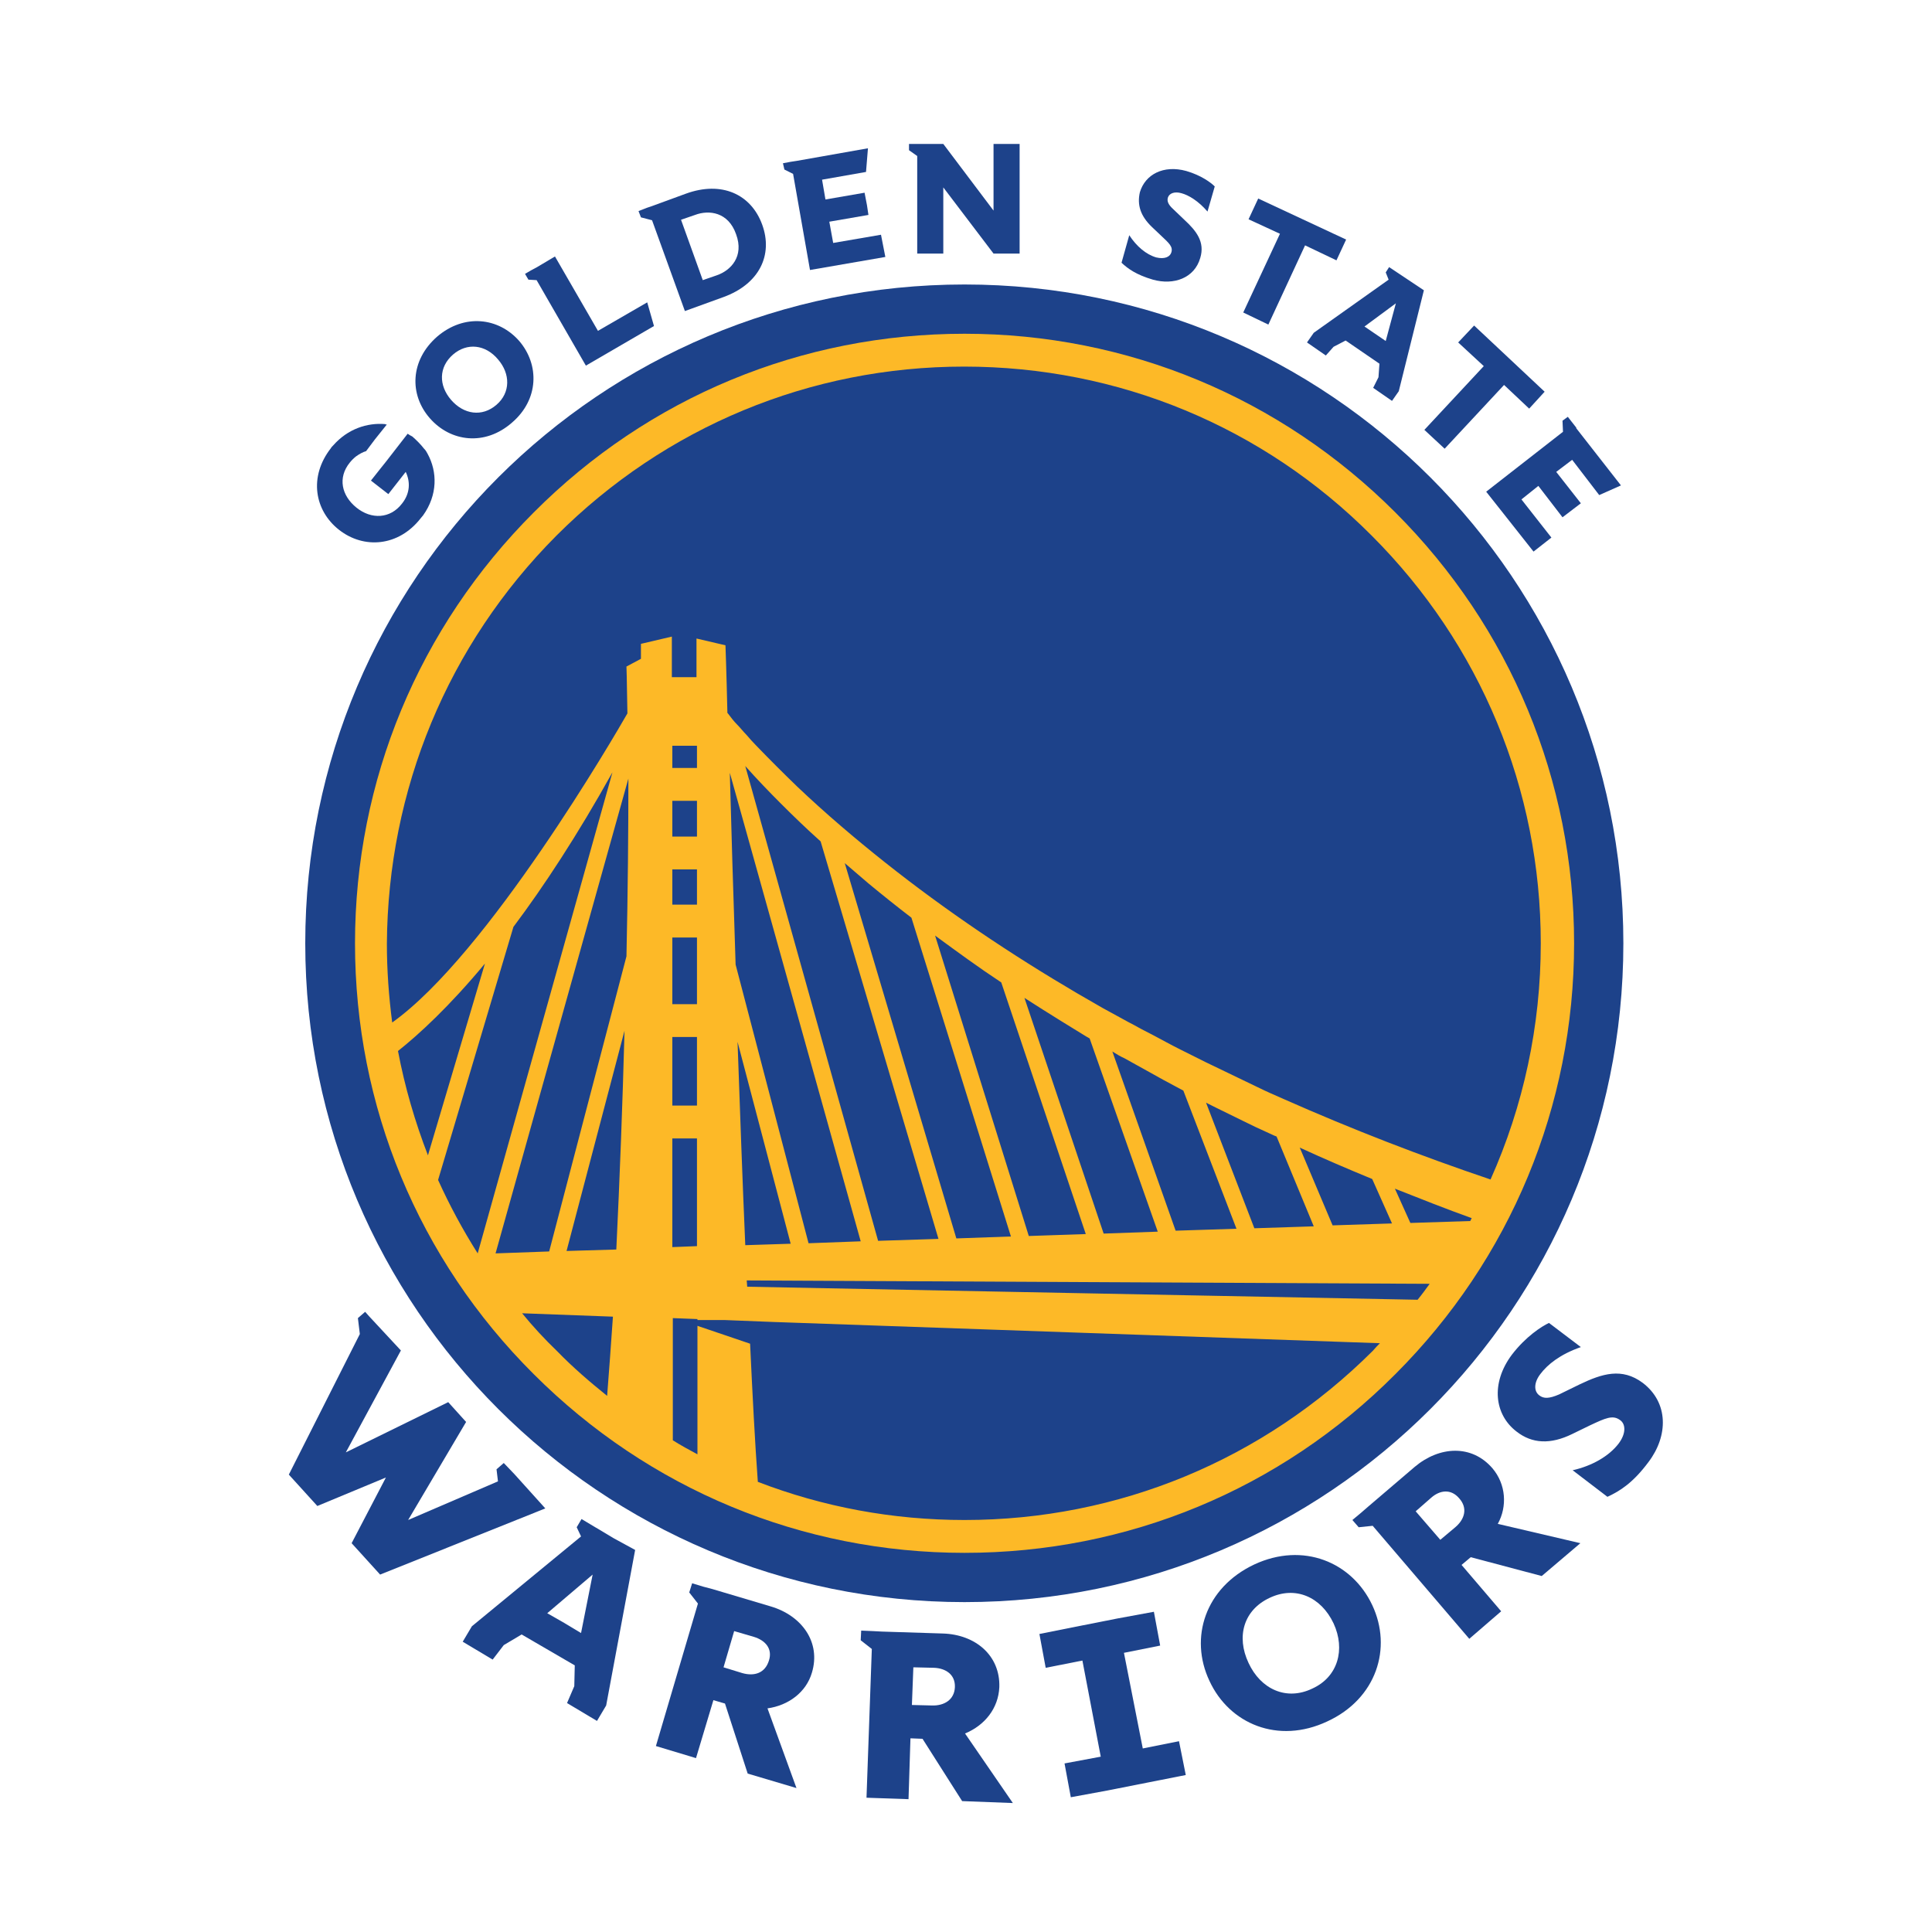
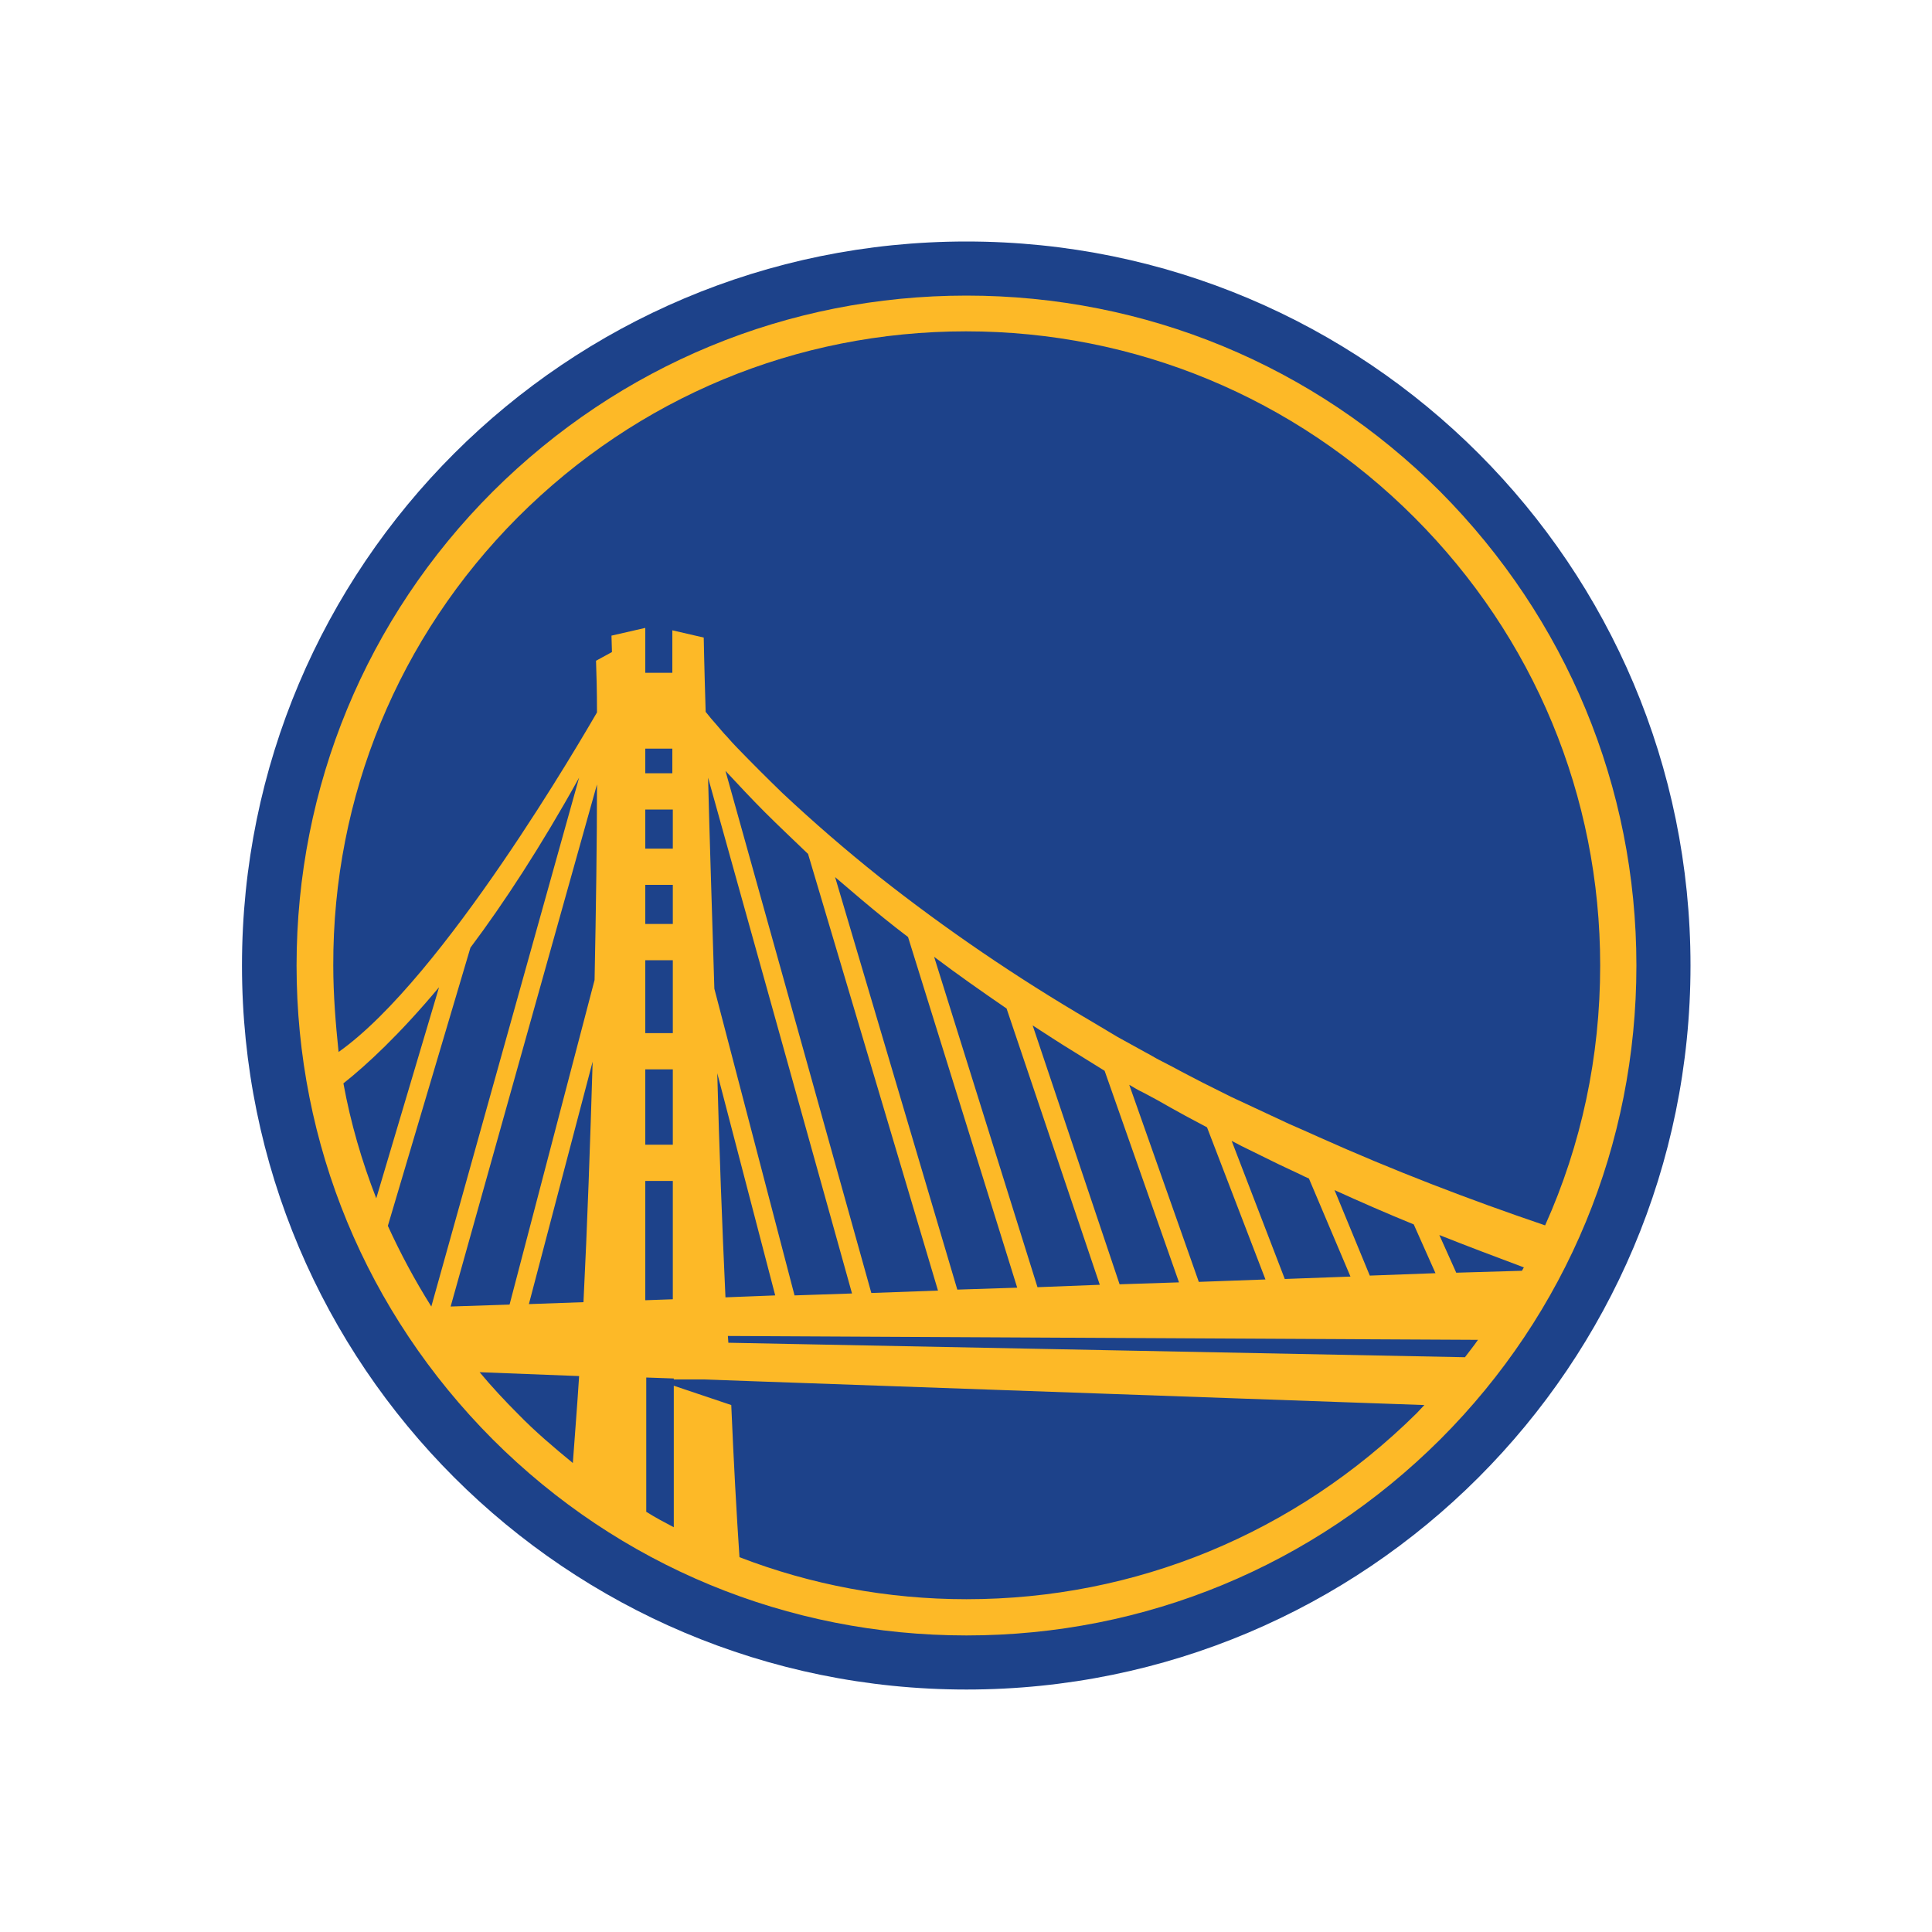
<svg xmlns="http://www.w3.org/2000/svg" version="1.1" id="Layer_1" x="0px" y="0px" viewBox="0 0 400 400" style="enable-background:new 0 0 400 400;" xml:space="preserve">
  <style type="text/css">
	.st0{fill:#1D428A;}
	.st1{fill:#FDB927;}
</style>
  <g>
-     <polygon class="st0" points="205.7,43.6 195.3,29.8 191.1,29.8 189.9,29.8 188.2,29.8 188.2,31.1 189.9,32.3 189.9,52.5    195.3,52.5 195.3,38.8 205.7,52.5 211.1,52.5 211.1,29.8 205.7,29.8  " />
-     <polygon class="st0" points="167.7,55.9 183.3,53.2 182.4,48.6 172.5,50.3 171.7,45.9 179.8,44.5 179.5,42.5 179,39.9 170.9,41.3    170.2,37.2 179.3,35.6 179.7,30.7 165,33.3 163.7,33.5 162.1,33.8 162.4,35.1 164.2,36  " />
-     <path class="st0" d="M141.8,64.4l8-2.9c7.4-2.7,10.3-8.7,8-15c-2.3-6.3-8.4-9.1-15.8-6.4l-7.1,2.6L134,43l-1.8,0.7l0.5,1.3l2.3,0.6   L141.8,64.4z M141,45.5l2.9-1c2.9-1.1,6.9-0.6,8.5,4c1.7,4.6-1.1,7.5-4,8.5l-2.9,1L141,45.5z" />
-     <polygon class="st0" points="121.3,75.7 135.4,67.5 134,62.6 123.8,68.5 114.9,53.1 111.2,55.3 109.9,56 108.7,56.7 109.4,57.9    111.1,58  " />
-     <path class="st0" d="M107.5,70.6c-4.3-4.9-11.4-5.7-17-0.9c-5.6,4.9-5.8,12-1.5,16.9c4.3,4.9,11.4,5.8,17,0.9   C111.6,82.7,111.7,75.5,107.5,70.6 M93.4,82.8c-2.6-3-2.6-6.8,0.4-9.4c2.9-2.5,6.7-2.1,9.3,1c2.6,3,2.6,6.9-0.3,9.4   C99.8,86.4,96,85.8,93.4,82.8" />
-     <path class="st0" d="M84.4,89.8l-4.5,5.8l-1.2,1.5l-1.9,2.4l3.6,2.8l3.6-4.6c1,2.1,0.9,4.5-0.8,6.6c0,0,0,0,0,0   c-2.4,3.1-6.3,3.3-9.4,0.8c-3.1-2.5-3.9-6.2-1.4-9.3c0.4-0.5,0.8-0.9,1.3-1.3c0.7-0.5,1.4-0.9,2.1-1.1l1.8-2.4l2.4-3l0.1-0.1   c-0.1,0-0.2,0-0.4-0.1C76,87.5,72,88.8,69,92.2c-0.2,0.2-0.4,0.4-0.5,0.6c-4.6,5.9-3.4,12.9,1.7,16.9c5.1,4,12.3,3.5,16.9-2.4   c0.2-0.2,0.3-0.4,0.5-0.6c3-4.2,3-9,0.9-12.8c-0.2-0.4-0.4-0.7-0.7-1c-0.7-0.9-1.5-1.7-2.4-2.5C85,90.2,84.7,90,84.4,89.8   C84.4,89.8,84.4,89.8,84.4,89.8" />
-     <path class="st0" d="M238.5,47l1.9,1.8c1.7,1.6,2.5,2.3,2.1,3.5c-0.3,0.9-1.4,1.4-3.1,1c-2.1-0.6-4.1-2.3-5.6-4.6l-1.6,5.7   c1.4,1.3,3.1,2.5,6.5,3.5c4.3,1.2,8.6-0.3,9.8-4.5c1-3.3-0.8-5.6-3.3-7.9l-2.3-2.2c-1.1-1-1.3-1.7-1.1-2.4c0.3-0.9,1.4-1.3,2.8-0.9   c1.5,0.4,3.5,1.6,5.4,3.8l1.5-5.2c-0.8-0.8-2.8-2.3-5.9-3.2c-4.7-1.3-8.5,0.7-9.6,4.4C235.4,42.4,236.1,44.7,238.5,47" />
-     <polygon class="st0" points="257.4,64.7 262.6,67.2 270.2,50.8 276.7,53.9 278.7,49.6 260.5,41.1 258.5,45.4 265,48.4  " />
-     <path class="st0" d="M272,68.9l-1.4,2l3.9,2.7l1.6-1.8l2.5-1.3l3.5,2.4l3.5,2.4l-0.2,2.8l-1.1,2.2l3.9,2.7l1.4-2l5.2-20.9l-2.7-1.8   l-2.1-1.4l-0.6-0.4l-1.8-1.2l-0.7,1.1l0.6,1.5L272,68.9z M289,62.8l-2.1,7.8l-2.2-1.5l-2.2-1.5L289,62.8z" />
-     <polygon class="st0" points="301.9,70.9 307.2,75.8 294.9,89 299.1,92.9 311.4,79.7 316.6,84.6 319.8,81.1 305.2,67.4  " />
-     <polygon class="st0" points="318.5,100.6 323.5,107.1 327.3,104.2 322.2,97.7 325.5,95.2 331.1,102.5 335.6,100.5 326.3,88.6    326.4,88.6 324.6,86.3 323.5,87.1 323.6,89.4 307.7,101.8 317.5,114.2 321.2,111.3 315,103.4  " />
-     <path class="st0" d="M336.1,195.3c0,75.3-61.1,136.4-136.4,136.4S63.2,270.7,63.2,195.3S124.3,58.9,199.7,58.9   S336.1,120,336.1,195.3" />
-     <path class="st1" d="M288.9,106.1c-23.8-23.8-55.5-37-89.2-37s-65.4,13.1-89.2,37c-23.8,23.8-37,55.5-37,89.2s13.1,65.4,37,89.2   c23.8,23.8,55.5,37,89.2,37s65.4-13.1,89.2-37c23.8-23.8,37-55.5,37-89.2S312.7,129.9,288.9,106.1 M115.2,110.9   c22.5-22.5,52.5-35,84.4-35c31.9,0,61.9,12.4,84.4,35c22.5,22.5,35,52.5,35,84.4c0,17.1-3.6,33.7-10.4,48.9   c-14.5-4.9-28.7-10.4-42.7-16.6c-1.8-0.8-3.7-1.6-5.5-2.5l-5.4-2.6l-2.7-1.3l-2.7-1.3l-5.4-2.7c-1.8-0.9-3.6-1.9-5.3-2.8l-2.7-1.4   c-0.9-0.5-1.8-1-2.6-1.4l-5.3-2.9l-5.2-3c-13.8-8.1-27.2-17.1-39.8-27.1c-6.3-5-12.4-10.2-18.2-15.7c-2.9-2.8-5.7-5.6-8.5-8.5   c-0.7-0.7-1.4-1.5-2-2.2c-0.7-0.7-1.3-1.5-2-2.2c-0.7-0.7-1.3-1.5-1.9-2.3c0,0-0.1-0.1-0.1-0.1c-0.2-8.8-0.4-14-0.4-14l-6-1.4l0,8   h-5.1l0-8.4l-6.4,1.5l0,3.1l-3,1.6c0.1,2.5,0.1,5.8,0.2,9.7c-2.4,4.2-28.9,49.9-48.7,64c-0.7-5.4-1.1-10.8-1.1-16.3   C80.3,163.5,92.7,133.5,115.2,110.9 M272,253.9l-12.3,0.4l-10-26l2,1l5.5,2.7c1.8,0.9,3.7,1.8,5.5,2.6c0.5,0.2,1,0.5,1.6,0.7   L272,253.9z M269.1,237.6c5,2.3,9.9,4.4,15,6.5l4.1,9.2l-12.3,0.4L269.1,237.6z M256,254.4l-12.6,0.4l-13.1-37.1   c0.8,0.5,1.6,1,2.5,1.4l2.7,1.5c1.8,1,3.6,2,5.4,3l4.1,2.2L256,254.4z M239.7,255l-11.2,0.4l-16.4-48.8c2.5,1.6,5,3.2,7.6,4.8   l5.2,3.2l0.7,0.4L239.7,255z M224.8,255.5l-11.8,0.4l-19.4-62.2c4.5,3.3,9,6.6,13.7,9.7L224.8,255.5z M209.3,256l-11.3,0.4   l-23.1-77.7c1.6,1.4,3.3,2.8,4.9,4.2c2.9,2.4,5.9,4.8,8.9,7.1L209.3,256z M194.3,256.5l-12.5,0.4l-27.5-98.3   c2.4,2.7,4.9,5.3,7.4,7.8c2.7,2.7,5.4,5.3,8.2,7.8L194.3,256.5z M178.2,257l-10.8,0.4l-15.1-57.7c-0.5-14.9-0.9-28.7-1.2-39.7   L178.2,257z M163.7,257.5l-9.4,0.3c-0.6-13.7-1.1-28.2-1.6-42.1L163.7,257.5z M296,265.8c-0.8,1.1-1.6,2.2-2.5,3.3l-138.8-2.7   l-0.1-1.3L296,265.8z M292,253.2l-3.2-7.1c5.3,2.1,10.6,4.2,15.9,6.1c-0.1,0.2-0.2,0.4-0.3,0.6L292,253.2z M144.3,165.9l0,7.3h-5.6   v6.8h5.6l0,7.3h-5.6v6.8h5.6l0,13.8h-5.6v6.8h5.6l0,14.2h-5.6v6.8h5.6l0,22.3l-5.1,0.2l0-103.8h5.1l0,4.6h-5.6v6.8H144.3z    M90.7,244.3l15.6-52.4c6.3-8.4,13.2-18.9,20.5-32l-27.9,99.6C95.8,254.6,93.1,249.6,90.7,244.3 M88.6,239.2   c-2.7-7-4.8-14.2-6.2-21.6c4.4-3.5,10.6-9.2,18-18.1L88.6,239.2z M130.1,161.2c0,10.5-0.1,23.2-0.4,36.8l-16,61.1l-11.1,0.4   L130.1,161.2z M129.3,213.4c-0.4,15.1-1,30.8-1.7,45.3l-10.3,0.3L129.3,213.4z M108.1,271.9l18.8,0.7c-0.4,5.8-0.8,11.3-1.2,16.4   c-3.6-2.9-7.1-5.9-10.3-9.2C112.7,277.2,110.3,274.6,108.1,271.9 M199.7,314.7c-14.9,0-29.3-2.7-42.8-7.9   c-0.6-8.2-1.1-17.9-1.6-28.6l-10.9-3.7l0,26.6c-1.7-0.9-3.5-1.9-5.1-2.9l0-25.3l5.1,0.2v0.2l5.6,0l10.1,0.4l125.6,4.4   c-0.5,0.5-1,1-1.5,1.6C261.5,302.3,231.5,314.7,199.7,314.7" />
-     <polygon class="st0" points="240.2,340.7 238.9,333.7 231.3,335.1 222.7,336.8 215.2,338.3 216.5,345.3 224.1,343.8 227.9,363.7    220.4,365.1 221.7,372.1 229.3,370.7 237.9,369 245.5,367.5 244.1,360.5 236.6,362 232.7,342.2  " />
-     <path class="st0" d="M284.1,332.3c4.2,8.9,0.9,19.4-9.3,24.1c-10.2,4.8-20.3,0.5-24.4-8.4c-4.2-8.9-0.9-19.3,9.3-24.1   C269.8,319.2,279.9,323.4,284.1,332.3 M276.1,336.1c-2.6-5.5-7.9-7.8-13.2-5.3c-5.4,2.5-7,8-4.4,13.5c2.5,5.4,7.8,7.9,13.2,5.3   C277,347.2,278.6,341.5,276.1,336.1" />
-     <path class="st0" d="M309,304c-4.3-5-11-4.6-16.1-0.3l-9.6,8.2l-1.5,1.3l-1.8,1.5l1.3,1.5l2.9-0.3l20,23.4l6.6-5.7l-8.2-9.6   l1.9-1.6l14.7,3.9l8-6.8l-17.1-4C312.1,311.9,311.8,307.3,309,304 M301.3,316.2l-3.1,2.6l-5.1-5.9l3.2-2.8c1.8-1.6,4.1-1.9,5.8,0.1   C303.9,312.2,303.3,314.5,301.3,316.2" />
-     <path class="st0" d="M341.3,302.7c-3.2,4.3-5.9,6-8.5,7.2l-7.2-5.5c4-0.9,7.5-2.9,9.5-5.5c1.6-2.1,1.5-4.1,0.3-4.9   c-1.5-1.1-3-0.4-6.2,1.1l-3.7,1.8c-4.5,2.2-8.3,2-11.5-0.5c-4.6-3.5-5.4-10-1-15.9c2.9-3.8,6.2-5.9,7.7-6.6l6.6,5   c-4.3,1.5-6.9,3.6-8.4,5.6c-1.3,1.7-1.4,3.5-0.2,4.4c0.9,0.7,2,0.7,4.1-0.2l4.3-2.1c4.6-2.2,8.7-3.5,13-0.3   C345.5,290.4,345.4,297.3,341.3,302.7" />
-     <path class="st0" d="M206.9,349.3c0.2-6.6-5-10.9-11.7-11.1l-12.6-0.4l-1.9-0.1l-2.4-0.1l-0.1,2l2.3,1.8l-1.1,30.8l8.7,0.3   l0.4-12.6l2.5,0.1l8.2,12.9l10.5,0.4l-9.9-14.4C203.9,357.2,206.7,353.7,206.9,349.3 M192.9,353.1l-4.1-0.1l0.3-7.8l4.3,0.1   c2.4,0.1,4.4,1.4,4.3,4C197.6,351.9,195.5,353.2,192.9,353.1" />
-     <path class="st0" d="M168.1,346.3c1.9-6.3-2.1-11.8-8.5-13.7l-12.1-3.6l-1.9-0.5l-2.3-0.7l-0.6,1.9l1.8,2.3l-8.7,29.5l8.3,2.5   l3.6-12l2.4,0.7l4.7,14.5l10.1,3l-6-16.5C163.2,353.1,166.9,350.4,168.1,346.3 M153.7,346.4l-3.9-1.2l2.2-7.5l4.1,1.2   c2.3,0.7,3.9,2.4,3.1,4.9C158.4,346.4,156.2,347.1,153.7,346.4" />
-     <path class="st0" d="M127.1,318.5l-3-1.8l-1.2-0.7l-2.5-1.5l-1,1.7l0.9,1.9l-22.6,18.6l-1.9,3.2l6.2,3.7l2.3-3l3.7-2.2l5.5,3.2   l5.5,3.2l-0.1,4.3l-1.5,3.5l6.2,3.7l1.9-3.2l6-32.2L127.1,318.5z M116.8,336l-3.5-2l9.4-8l-2.4,12.1L116.8,336z" />
-     <polygon class="st0" points="106.5,305.2 106.5,305.2 104.3,302.9 102.8,304.2 103.1,306.7 84.5,314.7 96.5,294.4 92.8,290.3    71.6,300.7 83,279.6 76.4,272.5 76.4,272.5 75.6,271.6 74.1,272.9 74.5,276.2 59.8,305.3 65.7,311.8 79.9,305.9 72.8,319.5    78.7,326 112.9,312.3  " />
+     <path class="st0" d="M350,199.9c0,82.8-67.1,149.9-149.9,149.9s-150-67.1-150-149.9S117.2,50,200.1,50S350,117.1,350,199.9" />
+     <path class="st1" d="M298.2,101.8c-26.2-26.2-61.1-40.6-98.1-40.6s-71.8,14.4-98.1,40.6c-26.2,26.2-40.6,61.1-40.6,98.1   s14.4,71.8,40.6,98.1c26.2,26.2,61.1,40.6,98.1,40.6s71.8-14.4,98.1-40.6c26.2-26.2,40.6-61.1,40.6-98.1S324.3,128.1,298.2,101.8    M107.2,107.1c24.8-24.8,57.7-38.5,92.8-38.5c35,0,68,13.7,92.8,38.5s38.5,57.7,38.5,92.8c0,18.9-3.9,37.1-11.4,53.8   c-15.9-5.4-31.5-11.4-46.9-18.3c-2-0.9-4-1.8-6.1-2.7l-6-2.8l-3-1.4l-3-1.4l-6-3c-1.9-1-3.9-2-5.9-3.1l-2.9-1.5   c-1-0.5-1.9-1.1-2.9-1.6l-5.8-3.2l-5.7-3.4c-15.2-8.9-29.9-18.9-43.7-29.8c-6.9-5.5-13.6-11.3-20-17.3c-3.2-3.1-6.3-6.2-9.3-9.3   c-0.8-0.8-1.5-1.6-2.2-2.4c-0.8-0.8-1.4-1.6-2.2-2.5c-0.8-0.9-1.4-1.6-2.1-2.5l-0.1-0.1c-0.3-9.6-0.4-15.4-0.4-15.4l-6.5-1.5v8.8   h-5.6V130l-7,1.6l0.1,3.4l-3.3,1.8c0.1,2.8,0.2,6.3,0.2,10.7c-2.7,4.6-31.7,54.9-53.5,70.3C69.5,212,69,206,69,199.9   C68.9,164.9,82.5,131.9,107.2,107.1 M279.6,264.3l-13.6,0.5l-11-28.6l2.1,1.1l6.1,3c2,1,4,1.9,6.1,2.9c0.6,0.3,1.2,0.6,1.7,0.8   L279.6,264.3z M276.3,246.4c5.5,2.5,11,4.9,16.4,7.1l4.5,10.1l-13.6,0.5L276.3,246.4z M262,264.9l-13.8,0.5l-14.4-40.8   c0.9,0.5,1.8,1.1,2.7,1.5l3,1.6c1.9,1.1,3.9,2.2,5.9,3.3l4.5,2.4L262,264.9z M244.1,265.5l-12.3,0.4l-18-53.6   c2.8,1.8,5.5,3.6,8.3,5.3l5.8,3.6l0.8,0.5L244.1,265.5z M227.7,266l-12.9,0.5l-21.4-68.4c4.9,3.7,9.9,7.2,15,10.7L227.7,266z    M210.6,266.6l-12.4,0.4l-25.3-85.4c1.8,1.5,3.6,3.1,5.4,4.6c3.2,2.7,6.4,5.3,9.7,7.8L210.6,266.6z M194.2,267.2l-13.8,0.5   l-30.2-108.1c2.7,2.9,5.4,5.8,8.2,8.6c2.9,2.9,6,5.8,8.9,8.6L194.2,267.2z M176.4,267.8l-11.9,0.4l-16.6-63.5   c-0.5-16.4-1-31.5-1.3-43.7L176.4,267.8z M160.5,268.2l-10.3,0.4c-0.7-15.1-1.3-31-1.7-46.4L160.5,268.2z M306,277.4   c-0.9,1.3-1.8,2.4-2.7,3.6l-152.5-3l-0.1-1.4L306,277.4z M301.5,263.5l-3.5-7.8c5.8,2.3,11.6,4.5,17.5,6.7   c-0.1,0.2-0.3,0.5-0.4,0.7L301.5,263.5z M139.3,167.6v8.1h-6.2v7.5h6.2v8.1h-6.2v7.5h6.2v15.1h-6.2v7.5h6.2V237h-6.2v7.5h6.2V269   l-5.7,0.2V155h5.6v5.1H133v7.5L139.3,167.6L139.3,167.6z M80.3,253.8l17.1-57.6c6.9-9.2,14.5-20.8,22.5-35.2L89.3,270.5   C85.9,265.1,82.9,259.5,80.3,253.8 M77.9,248.1c-3-7.7-5.3-15.6-6.8-23.8c4.8-3.8,11.6-10.1,19.8-19.9L77.9,248.1z M123.6,162.4   c0,11.5-0.2,25.6-0.5,40.5l-17.6,67.2l-12.2,0.4L123.6,162.4z M122.7,219.8c-0.5,16.6-1.1,33.9-1.9,49.8l-11.3,0.4L122.7,219.8z    M99.3,284.1l20.6,0.8c-0.4,6.3-0.9,12.4-1.3,18c-3.9-3.2-7.8-6.5-11.3-10.1C104.5,290,101.8,287.1,99.3,284.1 M200.1,331.1   c-16.4,0-32.2-3-47-8.7c-0.6-8.9-1.2-19.7-1.7-31.5l-11.9-4v29.3c-1.9-1-3.8-2-5.7-3.2v-27.8l5.7,0.2v0.2h6.2l11.1,0.4l138.1,4.9   c-0.6,0.6-1.1,1.2-1.6,1.7C268.1,317.5,235.1,331.1,200.1,331.1" />
  </g>
</svg>
